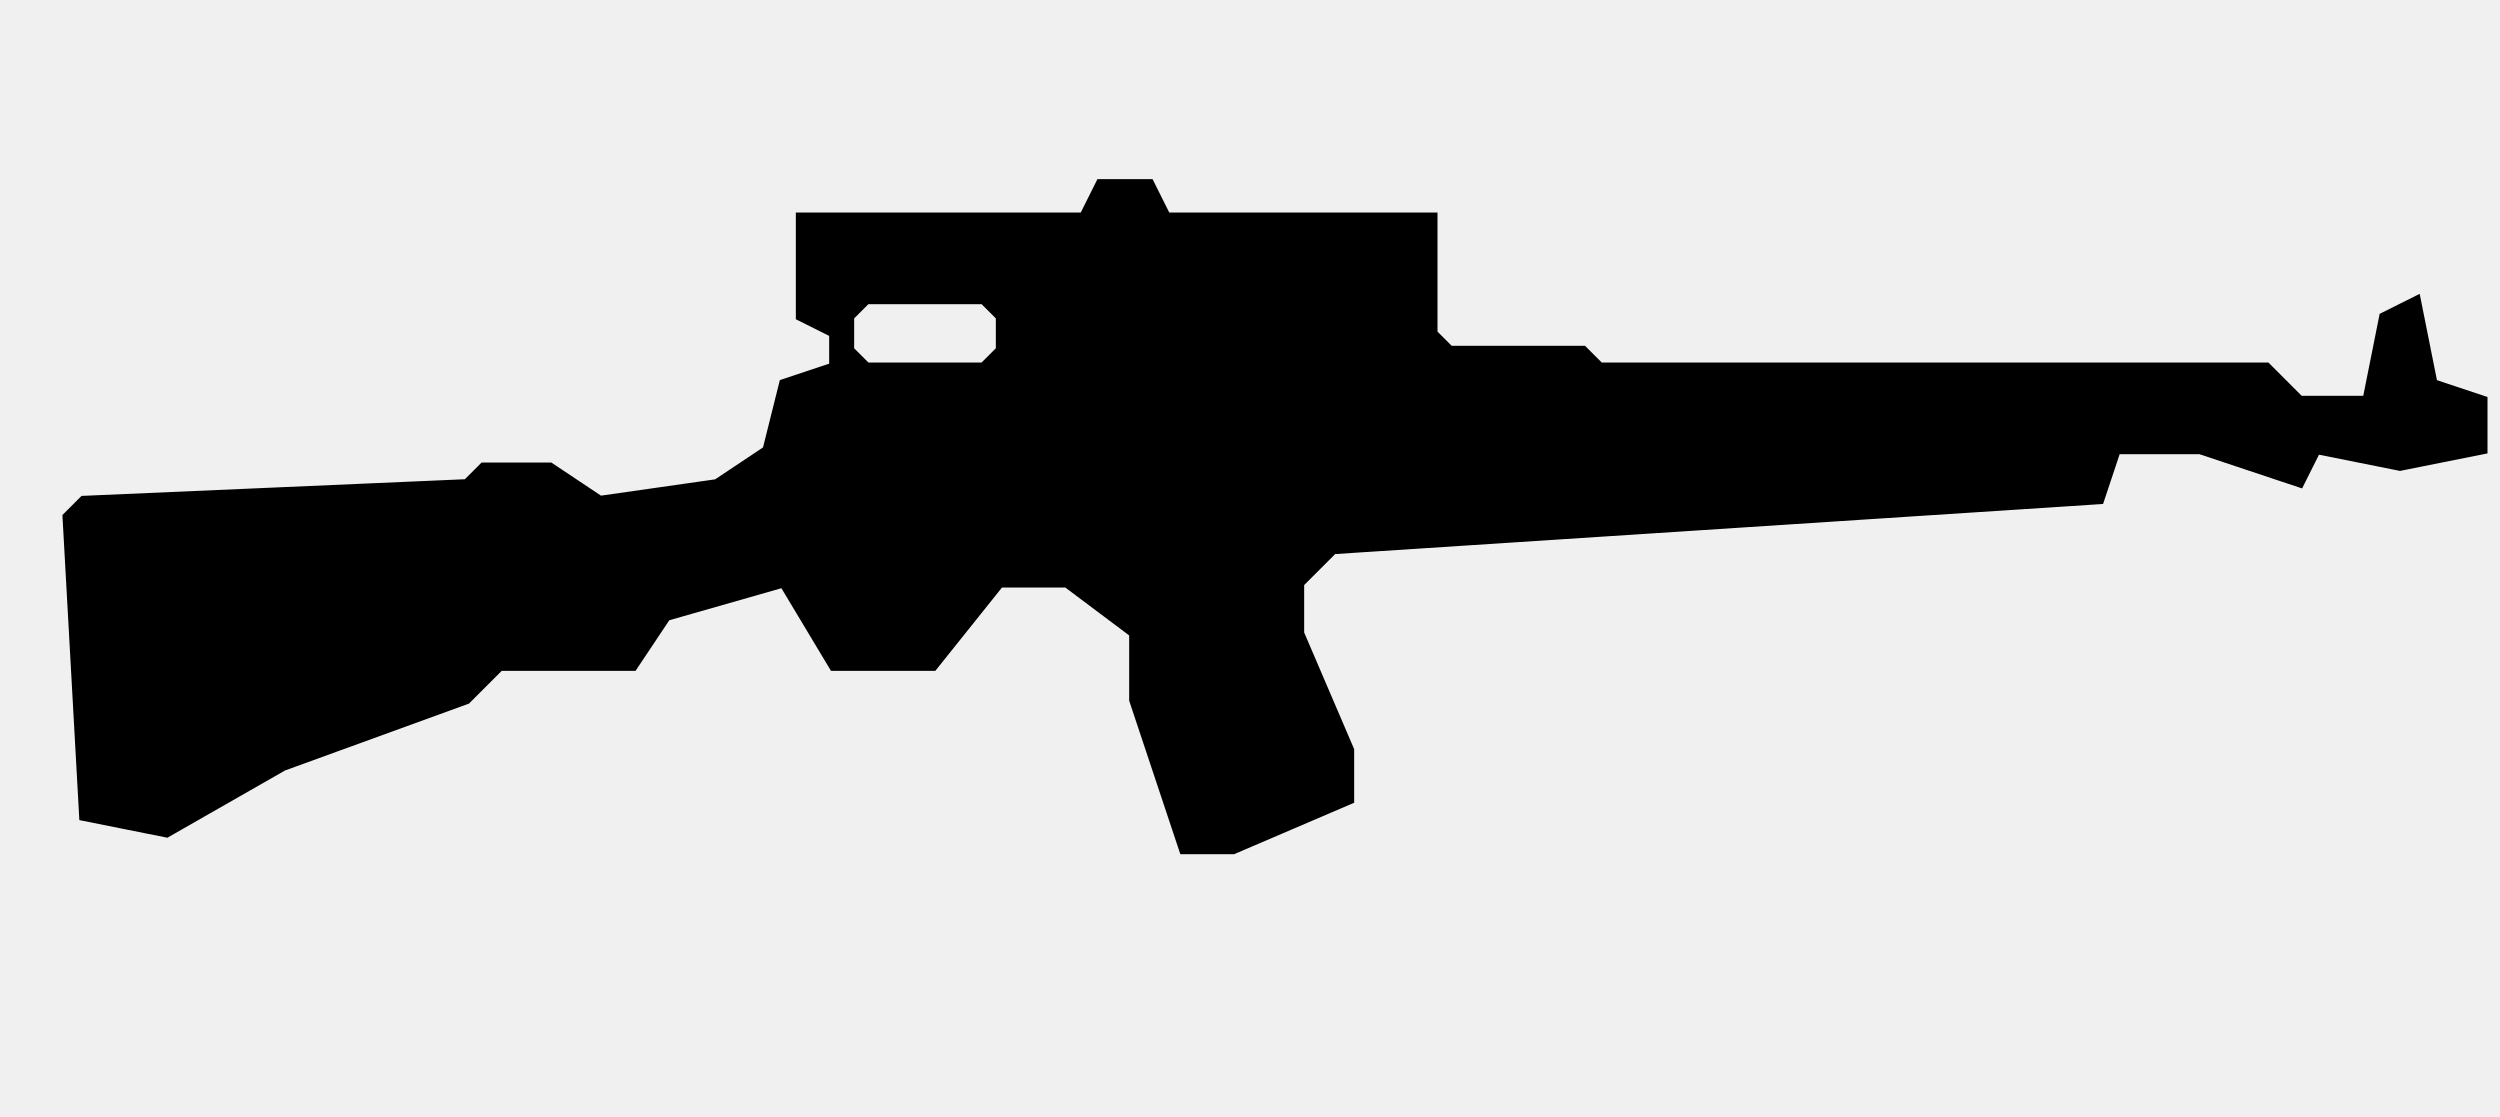
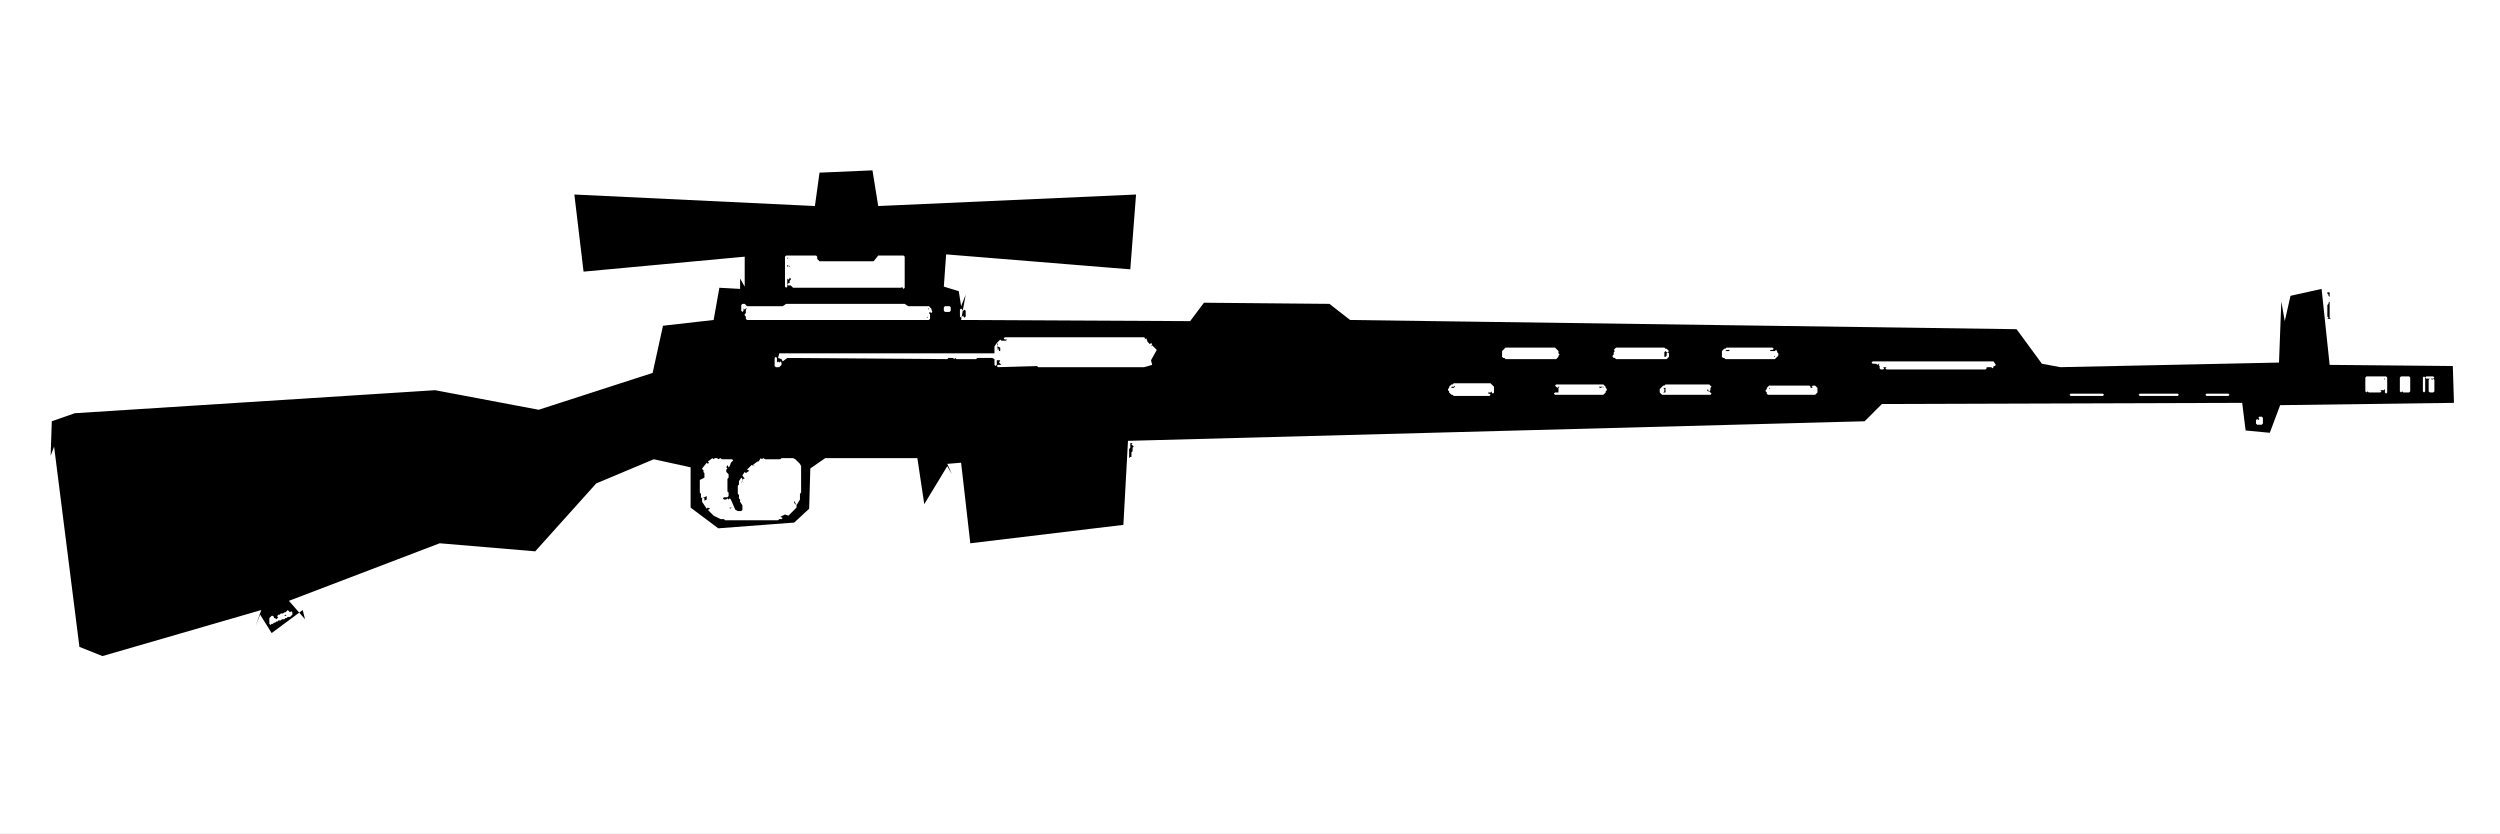
- <svg xmlns="http://www.w3.org/2000/svg" viewBox="0 0 150 67" width="150" height="67">
-   <path d="M 5.00 49.00 L 10.00 50.00 L 17.00 46.00 L 28.00 42.00 L 30.00 40.00 L 38.00 40.00 L 40.00 37.00 L 47.00 35.00 L 50.00 40.00 L 56.00 40.00 L 60.00 35.00 L 64.00 35.00 L 68.00 38.00 L 68.00 42.00 L 71.00 51.00 L 74.00 51.00 L 81.00 48.00 L 81.00 45.00 L 78.00 38.00 L 78.00 35.00 L 80.00 33.00 L 126.00 30.00 L 127.00 27.00 L 132.00 27.00 L 138.00 29.00 L 139.00 27.00 L 144.00 28.00 L 149.00 27.00 L 149.00 24.00 L 146.00 23.00 L 145.00 18.00 L 143.00 19.00 L 142.00 24.00 L 138.00 24.00 L 136.00 22.00 L 96.00 22.00 L 95.00 21.00 L 87.00 21.00 L 86.00 20.00 L 86.00 13.00 L 70.00 13.00 L 69.00 11.00 L 66.00 11.00 L 65.00 13.00 L 48.00 13.00 L 48.00 19.00 L 50.00 20.00 L 50.00 22.00 L 47.00 23.00 L 46.00 27.00 L 43.00 29.00 L 36.00 30.00 L 33.00 28.00 L 29.00 28.00 L 28.00 29.00 L 5.00 30.00 L 4.00 31.00 Z M 51.00 19.00 L 52.00 18.00 L 59.00 18.00 L 60.00 19.00 L 60.00 21.00 L 59.00 22.00 L 52.00 22.00 L 51.00 21.00 Z" fill="#000000" stroke="#000000" stroke-width="0.5" fill-rule="evenodd" clip-rule="evenodd" />
+ <svg xmlns="http://www.w3.org/2000/svg" width="2172" height="724" viewBox="0 0 2172 724">
+   <rect width="100%" height="100%" fill="white" />
+   <path d="M 984,385 L 982,385 L 982,389 L 981,390 L 981,398 L 982,397 L 983,397 L 983,393 L 984,392 L 984,389 L 985,388 L 983,386 Z" fill="black" fill-rule="evenodd" />
+   <path d="M 2022,254 L 2022,255 L 2023,256 L 2023,257 L 2024,258 L 2024,262 L 2023,263 L 2023,264 L 2022,265 L 2022,275 L 2023,276 L 2022,277 L 2025,277 L 2024,276 L 2024,254 Z" fill="black" fill-rule="evenodd" />
+   <path d="M 44,396 L 47,388 L 69,562 L 89,570 L 227,530 L 222,544 L 226,534 L 236,550 L 263,530 L 265,538 L 251,522 L 382,472 L 465,479 L 518,420 L 568,399 L 600,406 L 600,441 L 624,459 L 690,454 L 703,442 L 704,407 L 717,398 L 797,398 L 803,438 L 823,405 L 827,412 L 823,403 L 835,402 L 843,472 L 976,456 L 980,383 L 1620,366 L 1635,351 L 1948,350 L 1951,374 L 1972,376 L 1981,352 L 2132,350 L 2131,318 L 2024,317 L 2017,251 L 1990,257 L 1985,279 L 1982,262 L 1980,315 L 1790,319 L 1774,316 L 1752,286 L 1173,278 L 1155,264 L 1046,263 L 1034,279 L 835,278 L 839,256 L 835,266 L 833,253 L 820,249 L 822,221 L 982,234 L 987,169 L 763,179 L 758,148 L 712,150 L 708,179 L 499,169 L 507,236 L 647,223 L 647,249 L 643,242 L 643,251 L 625,250 L 620,278 L 576,283 L 567,324 L 468,356 L 378,339 L 65,359 L 45,366 Z M 254,532 L 254,534 L 252,536 L 250,536 L 248,534 L 247,535 L 246,535 L 249,535 L 250,536 L 249,537 L 248,537 L 247,538 L 245,538 L 244,539 L 242,539 L 241,540 L 240,540 L 239,541 L 238,541 L 237,542 L 236,542 L 235,543 L 234,542 L 234,537 L 236,535 L 237,535 L 238,536 L 238,537 L 239,537 L 240,538 L 241,537 L 242,537 L 241,536 L 241,535 L 242,534 L 243,534 L 244,533 L 246,533 L 247,532 L 248,532 L 250,530 L 252,532 L 252,533 L 252,532 L 253,531 Z M 610,407 L 614,402 L 615,403 L 616,402 L 618,402 L 616,402 L 615,401 L 619,398 L 620,399 L 621,398 L 623,398 L 624,399 L 626,398 L 627,399 L 636,399 L 637,400 L 635,402 L 634,405 L 633,406 L 632,404 L 631,406 L 632,407 L 631,408 L 631,410 L 632,411 L 631,413 L 632,411 L 633,412 L 633,415 L 632,416 L 632,427 L 633,428 L 633,431 L 632,432 L 629,432 L 628,433 L 629,434 L 631,434 L 632,433 L 633,434 L 634,433 L 635,434 L 638,441 L 637,442 L 636,441 L 634,441 L 634,442 L 636,441 L 637,442 L 638,441 L 639,443 L 641,444 L 644,444 L 645,443 L 645,439 L 643,436 L 643,434 L 642,433 L 642,430 L 641,429 L 641,422 L 642,421 L 642,418 L 644,415 L 645,416 L 645,418 L 644,420 L 645,417 L 646,416 L 648,416 L 647,416 L 645,413 L 647,410 L 648,411 L 651,409 L 649,408 L 653,404 L 656,405 L 654,404 L 658,401 L 659,401 L 661,398 L 662,399 L 663,398 L 665,399 L 678,399 L 679,398 L 689,398 L 691,399 L 695,403 L 696,405 L 696,428 L 695,429 L 695,434 L 692,439 L 690,435 L 690,437 L 692,439 L 692,441 L 687,446 L 686,445 L 687,446 L 685,448 L 682,447 L 678,449 L 680,450 L 679,451 L 677,451 L 675,450 L 677,451 L 676,452 L 630,452 L 629,451 L 630,450 L 632,450 L 630,450 L 629,451 L 626,451 L 620,448 L 615,443 L 619,441 L 617,442 L 615,441 L 614,442 L 610,436 L 610,433 L 611,432 L 612,433 L 612,435 L 614,434 L 614,431 L 610,433 L 609,432 L 609,429 L 608,428 L 608,417 L 612,415 L 612,411 L 611,410 L 612,408 L 611,409 Z M 1963,362 L 1965,362 L 1966,363 L 1966,368 L 1965,369 L 1961,369 L 1960,368 L 1960,365 L 1961,364 L 1962,365 L 1962,367 L 1962,365 L 1963,364 L 1964,364 L 1963,364 L 1962,363 Z M 1916,343 L 1917,342 L 1936,342 L 1937,343 L 1936,344 L 1917,344 Z M 1858,343 L 1859,342 L 1892,342 L 1893,343 L 1892,344 L 1859,344 Z M 1798,343 L 1799,342 L 1827,342 L 1828,343 L 1827,344 L 1799,344 Z M 1534,339 L 1535,338 L 1535,337 L 1536,336 L 1537,337 L 1537,338 L 1538,337 L 1542,337 L 1537,337 L 1536,336 L 1537,335 L 1572,335 L 1573,336 L 1573,337 L 1575,337 L 1574,336 L 1575,335 L 1577,335 L 1579,337 L 1579,341 L 1577,343 L 1536,343 L 1535,342 L 1535,341 L 1534,340 Z M 1442,338 L 1444,336 L 1446,338 L 1446,340 L 1445,341 L 1444,340 L 1445,341 L 1447,341 L 1447,337 L 1445,337 L 1444,336 L 1445,335 L 1446,335 L 1447,334 L 1485,334 L 1487,336 L 1486,337 L 1486,339 L 1485,340 L 1484,339 L 1484,337 L 1484,338 L 1483,339 L 1484,340 L 1485,340 L 1487,342 L 1486,343 L 1444,343 L 1442,341 Z M 1350,342 L 1351,341 L 1354,341 L 1354,337 L 1355,336 L 1369,336 L 1354,336 L 1353,337 L 1351,335 L 1352,334 L 1393,334 L 1394,335 L 1393,336 L 1373,336 L 1389,336 L 1390,337 L 1391,337 L 1392,336 L 1393,337 L 1393,336 L 1394,335 L 1395,336 L 1395,337 L 1396,338 L 1396,339 L 1395,340 L 1395,341 L 1393,343 L 1351,343 Z M 1258,338 L 1259,337 L 1259,336 L 1260,335 L 1261,336 L 1261,337 L 1263,337 L 1264,336 L 1264,335 L 1263,336 L 1261,336 L 1260,335 L 1261,334 L 1262,334 L 1263,333 L 1295,333 L 1298,336 L 1298,341 L 1297,342 L 1296,341 L 1296,339 L 1296,340 L 1295,341 L 1293,341 L 1293,342 L 1294,342 L 1295,343 L 1294,344 L 1263,344 L 1262,343 L 1261,343 L 1259,341 L 1259,340 L 1258,339 Z M 2111,329 L 2112,329 L 2113,330 L 2114,329 L 2115,330 L 2115,340 L 2114,341 L 2111,341 L 2110,340 L 2110,330 Z M 2107,328 L 2108,327 L 2114,327 L 2115,328 L 2114,329 L 2108,329 Z M 2106,327 L 2107,328 L 2107,340 L 2106,341 L 2105,340 L 2105,328 Z M 2086,327 L 2093,327 L 2094,328 L 2094,340 L 2093,341 L 2088,341 L 2087,340 L 2087,339 L 2087,340 L 2086,341 L 2085,340 L 2085,328 Z M 2055,328 L 2056,327 L 2073,327 L 2074,328 L 2074,341 L 2073,342 L 2072,341 L 2072,329 L 2057,329 L 2071,329 L 2072,330 L 2072,338 L 2071,339 L 2068,339 L 2069,340 L 2068,341 L 2058,341 L 2057,340 L 2057,339 L 2057,340 L 2056,341 L 2055,340 Z M 1626,315 L 1627,314 L 1732,314 L 1734,317 L 1733,318 L 1732,318 L 1732,319 L 1731,320 L 1730,319 L 1726,319 L 1726,320 L 1725,321 L 1639,321 L 1638,320 L 1639,319 L 1635,319 L 1636,319 L 1637,320 L 1636,321 L 1634,321 L 1633,320 L 1633,318 L 1632,317 L 1633,316 L 1731,316 L 1632,316 L 1631,317 L 1630,316 L 1627,316 Z M 674,310 L 675,311 L 675,315 L 676,314 L 677,315 L 678,314 L 679,315 L 679,317 L 677,319 L 674,319 L 673,318 L 673,311 Z M 1496,305 L 1498,303 L 1499,303 L 1500,304 L 1499,305 L 1502,305 L 1503,304 L 1504,304 L 1500,304 L 1499,303 L 1500,302 L 1540,302 L 1541,303 L 1540,304 L 1538,304 L 1538,305 L 1542,305 L 1543,304 L 1544,305 L 1544,306 L 1545,307 L 1545,309 L 1543,311 L 1542,310 L 1542,309 L 1541,310 L 1539,310 L 1542,310 L 1543,311 L 1542,312 L 1499,312 L 1498,311 L 1497,311 L 1496,310 Z M 1401,309 L 1402,308 L 1403,309 L 1402,308 L 1402,306 L 1403,305 L 1402,304 L 1404,302 L 1446,302 L 1447,303 L 1448,303 L 1450,305 L 1449,306 L 1448,306 L 1447,305 L 1446,306 L 1446,310 L 1447,310 L 1448,309 L 1448,307 L 1449,306 L 1450,307 L 1450,310 L 1448,312 L 1404,312 L 1403,311 L 1402,311 L 1401,310 Z M 1305,305 L 1307,303 L 1308,304 L 1312,304 L 1308,304 L 1307,303 L 1308,302 L 1351,302 L 1352,303 L 1351,304 L 1346,304 L 1351,304 L 1352,303 L 1354,305 L 1354,307 L 1355,308 L 1354,309 L 1354,310 L 1352,312 L 1308,312 L 1307,311 L 1306,311 L 1305,310 Z M 1005,304 L 1000,313 L 1001,317 L 994,319 L 902,319 L 901,318 L 867,319 L 866,318 L 867,317 L 870,317 L 868,315 L 869,313 L 866,313 L 866,317 L 865,318 L 864,317 L 864,312 L 862,311 L 849,311 L 848,312 L 831,312 L 830,311 L 829,312 L 828,311 L 824,311 L 823,312 L 684,311 L 680,314 L 679,312 L 676,311 L 677,307 L 864,307 L 864,301 L 866,298 L 867,299 L 866,305 L 867,302 L 868,305 L 869,305 L 869,302 L 867,301 L 866,298 L 869,295 L 870,296 L 874,296 L 875,295 L 994,295 L 996,294 L 997,297 L 994,298 L 997,297 L 999,299 L 1000,298 L 1001,299 L 1000,301 L 1001,300 Z M 872,294 L 873,293 L 994,293 L 995,294 L 994,295 L 873,295 Z M 835,268 L 837,270 L 837,271 L 837,270 L 838,269 L 839,270 L 839,275 L 838,276 L 837,275 L 837,273 L 837,274 L 835,276 L 834,275 L 834,269 Z M 820,267 L 821,266 L 825,266 L 826,267 L 826,270 L 825,271 L 821,271 L 820,270 Z M 644,265 L 645,264 L 647,264 L 649,266 L 680,266 L 683,264 L 786,264 L 789,266 L 807,266 L 808,267 L 807,268 L 801,268 L 806,268 L 807,269 L 807,268 L 808,267 L 809,268 L 810,271 L 809,272 L 808,271 L 806,273 L 806,275 L 805,276 L 801,276 L 806,276 L 806,273 L 807,272 L 808,273 L 808,277 L 807,278 L 649,278 L 648,277 L 648,275 L 647,274 L 647,273 L 648,272 L 648,269 L 649,268 L 650,268 L 648,268 L 647,269 L 646,268 L 646,267 L 646,270 L 645,271 L 644,270 Z M 682,223 L 683,222 L 709,222 L 710,223 L 710,225 L 712,227 L 759,227 L 763,222 L 785,222 L 786,223 L 786,250 L 785,251 L 784,250 L 784,248 L 784,249 L 783,250 L 689,250 L 687,248 L 685,248 L 684,247 L 685,246 L 686,246 L 686,244 L 687,243 L 687,242 L 686,241 L 686,231 L 685,231 L 684,230 L 684,225 L 685,224 L 684,224 L 684,238 L 684,232 L 685,231 L 686,232 L 686,242 L 685,243 L 684,242 L 684,241 L 684,249 L 683,250 L 682,249 Z" fill="black" fill-rule="evenodd" />
</svg>
